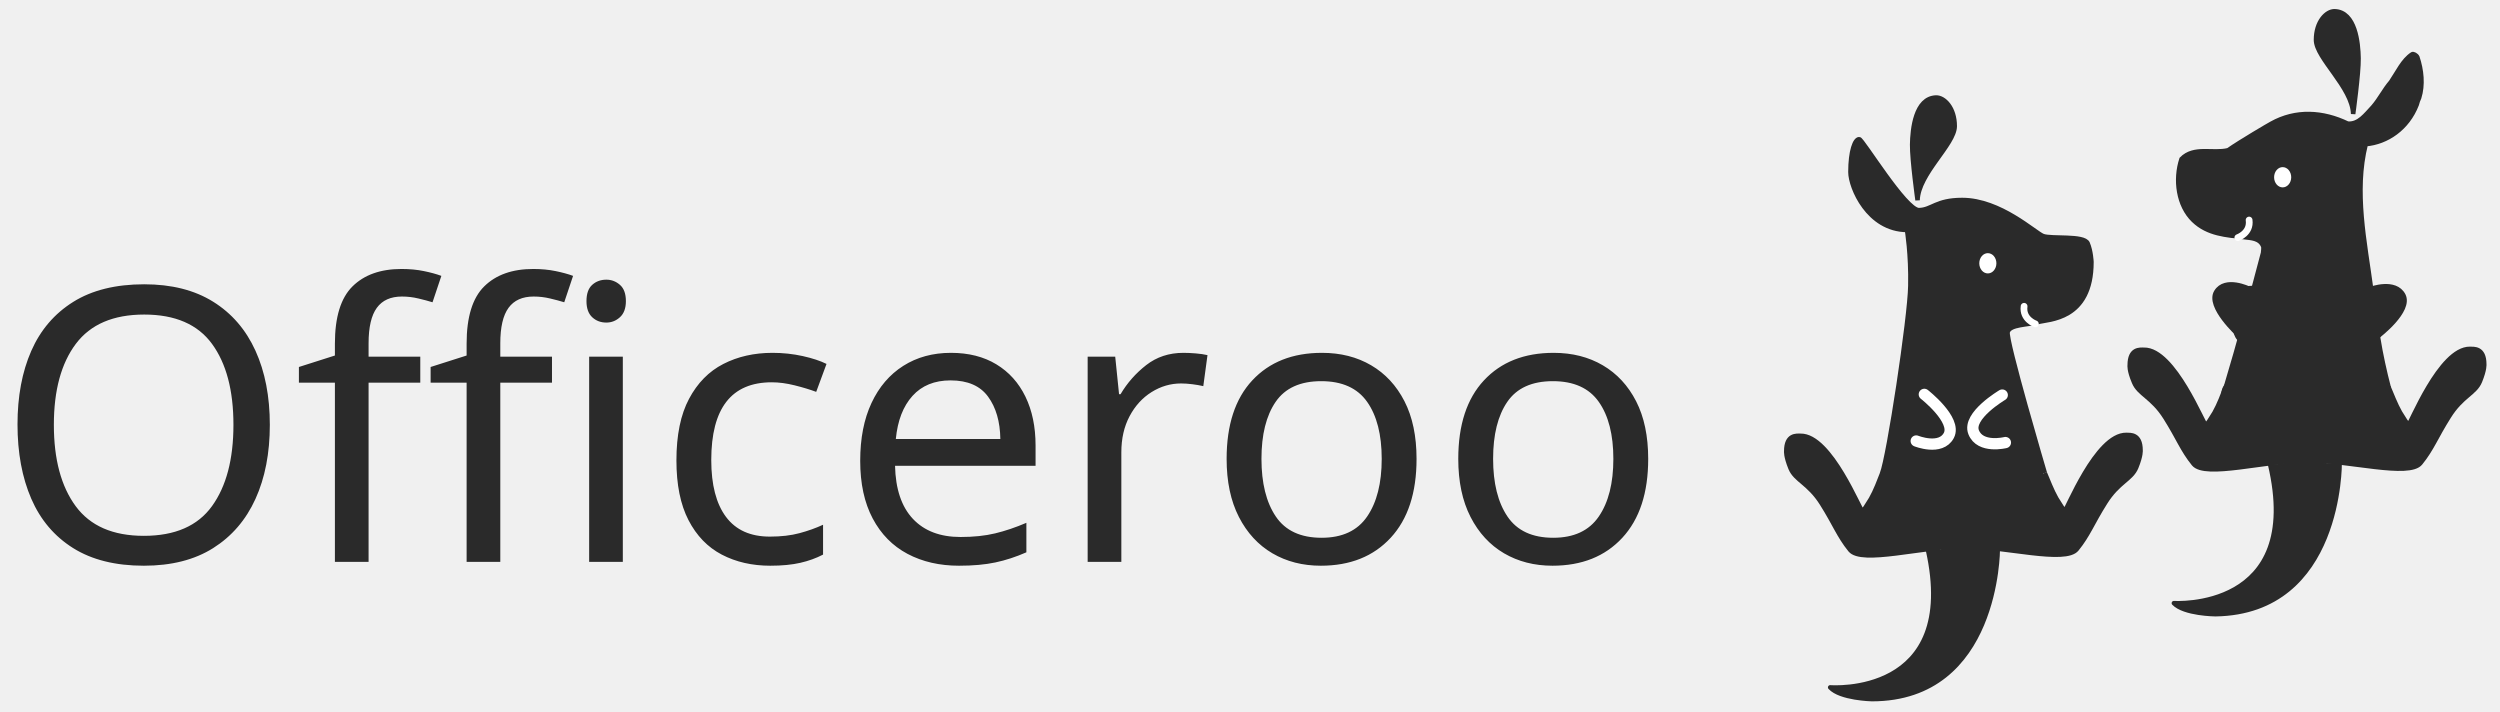
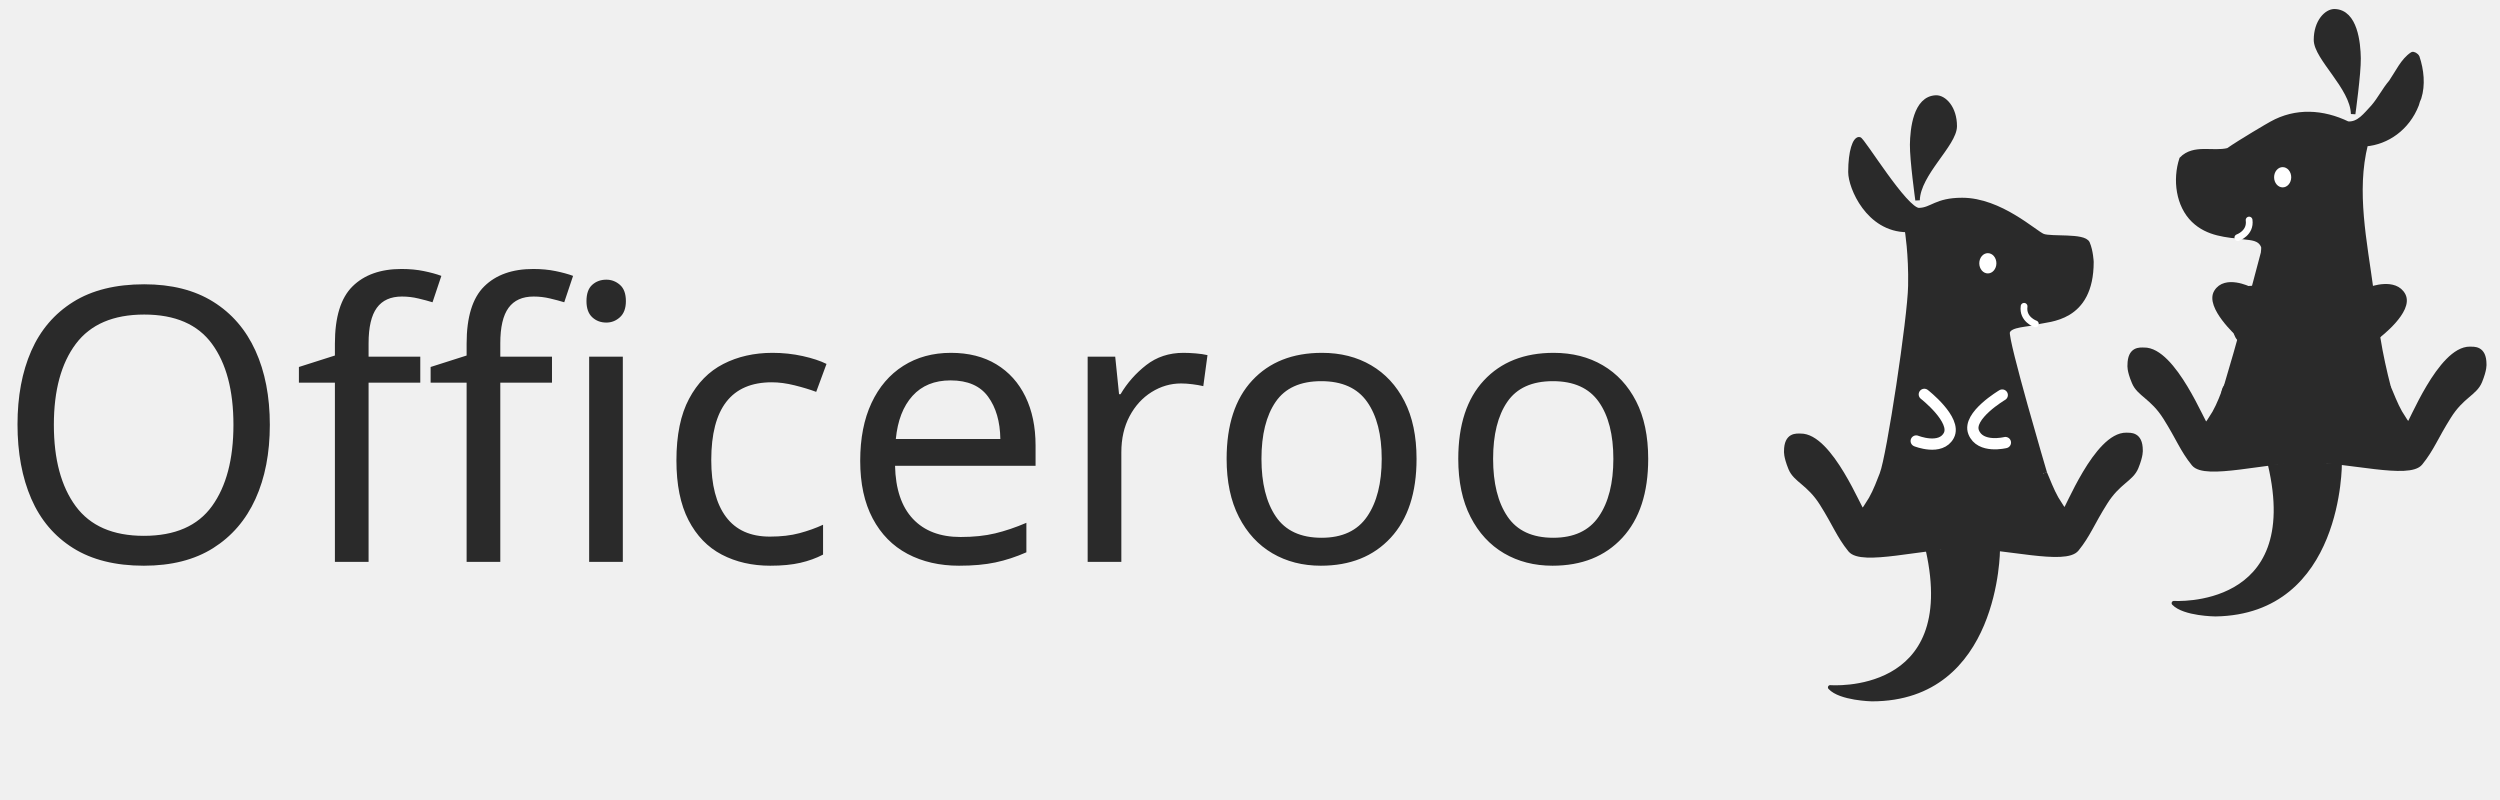
- <svg xmlns="http://www.w3.org/2000/svg" version="1.1" id="Layer_1" x="0px" y="0px" viewBox="0 0 1110 316" style="enable-background:new 0 0 1110 316;" xml:space="preserve">
+ <svg xmlns="http://www.w3.org/2000/svg" version="1.1" id="Layer_1" x="0px" y="0px" viewBox="0 0 1110 355" style="enable-background:new 0 0 1110 355;" xml:space="preserve">
  <style type="text/css">
	.st0{fill:#2A2A2A;}
	.st1{font-family:'Ubuntu-Bold';}
	.st2{font-size:170px;}
	.st3{fill:#2A2A2A;stroke:#2A2A2A;stroke-width:2;stroke-miterlimit:10;}
	.st4{fill:#2A2A2A;stroke:#2A2A2A;stroke-width:2;stroke-linecap:round;stroke-linejoin:round;stroke-miterlimit:10;}
	.st5{fill:#FFFFFF;stroke:#2A2A2A;stroke-miterlimit:10;}
	.st6{fill:#2A2A2A;stroke:#FFFFFF;stroke-width:5;stroke-linecap:round;stroke-linejoin:round;stroke-miterlimit:10;}
	.st7{fill:#2A2A2A;stroke:#FFFFFF;stroke-width:3;stroke-linecap:round;stroke-linejoin:round;stroke-miterlimit:10;}
	.st8{fill:#2A2A2A;stroke:#2A2A2A;stroke-width:2;stroke-linecap:round;stroke-miterlimit:10;}
	.st9{fill:#2A2A2A;stroke:#2A2A2A;stroke-miterlimit:10;}
</style>
  <text transform="matrix(1 0 0 1 -2.6025 249.4736)" class="st0 st1 st2">Officeroo</text>
  <path class="st3" d="M871.7,242.5c18.3,0,45.4,7.6,50.4,1.3c5.1-6.3,6.8-11.4,12.6-20.6c5.8-9.3,11.6-10.3,13.8-15.7  s1.9-7.6,1.9-7.6c0-7.4-4.7-6.7-6.3-6.8c-13.4-0.2-26.6,34.1-27.3,33.6c-0.8-0.5-1.7-2-3.8-5.4c-2-3.5-3.8-8.3-5.1-11.3" />
  <path class="st3" d="M871.9,242.5c-18.3,0.1-45.3,7.9-50.4,1.7c-5.1-6.3-6.8-11.4-12.6-20.6s-11.7-10.3-13.9-15.7  c-2.2-5.4-1.9-7.6-1.9-7.6c0-7.4,4.6-6.8,6.3-6.8c13.4-0.3,26.7,34,27.5,33.4c0.8-0.5,1.7-2,3.8-5.4c2-3.5,3.8-8.3,5-11.4" />
  <path id="Tail" class="st4" d="M887,244c0,0,0,66.4-55.9,66.4c0,0-14-0.3-18.5-5.2c0,0,58.1,4.7,43.4-61.1" />
  <path class="st3" d="M907.9,210c0,0-17.5-59.2-16.5-62.6s8.8-3.1,13.4-4.4c4.6-1.3,23.8-0.8,23.8-26.7c0,0-0.2-4.8-1.7-8.3  c-1.6-3.6-16.1-1.8-19.8-3.2c-3.6-1.4-19-16-35.9-16c-11.7,0-13.4,4.4-19.2,4.5c-6,0-25.1-31.5-26.5-31.5c-1.9,0-3.9,5.2-3.9,14.6  c0,6.8,7.9,25.6,25.1,25.7c0,0,1.8,10.8,1.5,24.8c-0.2,14-9.6,76-12.6,83.4" />
  <path class="st3" d="M851.4,88.9c0,0-2.5-18-2.4-24.7s1.4-20.6,10.6-20.9c3.6-0.1,8.3,4.6,8.3,12.7  C867.9,64.1,851.7,77.1,851.4,88.9z" />
  <ellipse class="st5" cx="882.6" cy="116.9" rx="4.3" ry="5" />
  <path class="st6" d="M854.4,175.1c0,0,14.5,11.3,10.9,18.2s-14.5,2.5-14.5,2.5" />
  <path class="st7" d="M903.7,143.8c0,0-5.8-2-5-7.8" />
  <g id="Bottom_1_">
    <path class="st3" d="M1024.3,204.3c18.3,0,45.4,7.6,50.4,1.3c5.1-6.3,6.8-11.4,12.6-20.6c5.8-9.3,11.6-10.3,13.8-15.7   c2.2-5.4,1.9-7.6,1.9-7.6c0-7.4-4.7-6.7-6.3-6.8c-13.4-0.2-26.6,34.1-27.3,33.6c-0.8-0.5-1.7-2-3.8-5.4c-2-3.5-3.8-8.3-5.1-11.3" />
    <path class="st3" d="M1024.4,204.3c-18.3,0.1-45.3,7.9-50.4,1.7c-5.1-6.3-6.8-11.4-12.6-20.6c-5.8-9.2-11.7-10.3-13.9-15.7   c-2.3-5.4-1.9-7.6-1.9-7.6c0-7.4,4.6-6.8,6.3-6.8c13.4-0.3,26.7,34,27.5,33.4c0.8-0.5,1.7-2,3.8-5.4c2-3.5,3.8-8.3,5-11.4" />
  </g>
  <path id="Tail_1_" class="st4" d="M1007.9,206.1c15.5,65.6-42.7,61.7-42.7,61.7c4.6,4.8,18.5,4.9,18.5,4.9  c55.8-0.9,55.1-67.2,55.1-67.2" />
  <path class="st8" d="M1055.9,150.1c1.2,7.4,2.8,14.7,4.7,22" />
  <path class="st3" d="M988.3,171.8c5.9-19.6,11.2-39.4,16.5-59.5c0-0.9,0.4-2.2,0-3.1c-1.5-3.5-5.3-3.5-8.3-3.9  c-7.9-0.9-16.2-1.3-22.6-7.5c-6.8-6.6-8.3-18-5.3-27.2c5.6-5.7,13.9-2.2,20.7-3.9c5.6-3.9,18.4-11.4,19.2-11.8  c10.9-6.1,22.9-5.3,33.9,0c4.9,0.4,7.9-3.9,11.3-7.5c3-3.5,4.9-7.5,7.9-11c3-4.4,5.3-9.6,9.4-12.3c0.4-0.4,1.9,0.4,2.3,1.3  c1.9,5.7,2.6,12.3,0.8,18c-0.4,0.9-0.8,1.8-1.1,3.1c-4.1,10.5-13.2,16.7-22.6,17.5c-5.3,21-0.4,43.4,2.4,64.4" />
  <path class="st3" d="M1044.8,50.6c0,0,2.5-18,2.4-24.7c-0.1-6.8-1.4-20.6-10.6-20.9c-3.6-0.1-8.3,4.6-8.3,12.7  S1044.5,38.8,1044.8,50.6z" />
  <ellipse class="st5" cx="1013.5" cy="78.7" rx="4.3" ry="5" />
  <path class="st3" d="M993.8,148.6c0,0-13.8-12.5-9.8-19c4-6.6,14.6-1.4,14.6-1.4" />
  <path class="st8" d="M1056,149.1c0,0,14.6-11.1,11.1-18c-3.6-6.9-14.5-2.8-14.5-2.8" />
  <path class="st7" d="M993.6,105.5c0,0,5.8-2,5-7.8" />
  <path class="st6" d="M889,175.4c0,0-15.6,9.2-12.7,16.5c2.9,7.4,14.1,4.6,14.1,4.6" />
  <g>
    <path class="st9" d="M844.2,218c4.1,1.2,8.4,2,12.7,2.3" />
    <g>
      <path class="st9" d="M843.8,219.4c4.3,1.3,8.7,2,13.1,2.3c1.9,0.1,1.9-2.9,0-3c-4.2-0.3-8.3-1-12.3-2.2    C842.7,216,841.9,218.9,843.8,219.4L843.8,219.4z" />
    </g>
  </g>
  <g>
    <path class="st9" d="M842.5,213.3c3,0.4,5.2,2.8,7.2,5c6.9,7.8,13.8,15.6,20.7,23.3c1.5-3.5,4.7-5.9,7.7-8.2   c7.9-6.1,15.2-12.8,22-20.1c-15.7,2.3-31.8,1.6-47.2-2.1c2.2,2.6,4.4,5.3,6.6,7.9c2.5,3,5.2,6.2,8.9,7.6s8.7,0.2,10.1-3.5" />
    <g>
      <path class="st9" d="M840.5,220.6c2.2,0.6,3.7,2.9,5.2,4.5c2.2,2.4,4.3,4.9,6.5,7.3c4.3,4.9,8.6,9.7,12.9,14.6    c3.1,3.5,9.7,2.6,11.8-1.5c2.6-5.2,9-8.5,13.3-12.2c5.3-4.6,10.4-9.4,15.2-14.6c5.5-5.9-0.2-13.5-7.3-12.5    c-14.4,2-29.1,1.2-43.3-2.1c-7.6-1.8-12,6.9-7.3,12.5c5.2,6.2,10.1,14,17.9,17.1c7.1,2.8,15.9,0.5,19.5-6.5    c4.4-8.6-8.5-16.2-13-7.6c-0.2,0.3,0.5,0.4-0.5,0.4c-1.7-0.1-3.3-2.1-4.3-3.2c-3.2-3.4-6.1-7.2-9-10.7c-2.4,4.2-4.9,8.4-7.3,12.5    c17,4,34,4.5,51.2,2.1c-2.4-4.2-4.9-8.4-7.3-12.5c-5.2,5.6-10.7,10.8-16.5,15.7c-5.2,4.3-11.2,7.9-14.3,14.1    c3.9-0.5,7.9-1,11.8-1.5c-5.2-5.8-10.4-11.7-15.5-17.5c-4.5-5.1-8.7-11-15.7-12.8C835.1,203.8,831.1,218.2,840.5,220.6    L840.5,220.6z" />
    </g>
  </g>
  <g>
    <path class="st9" d="M876.3,241.2" />
    <g>
      <path class="st9" d="M876.3,248.7c9.7,0,9.7-15,0-15S866.6,248.7,876.3,248.7L876.3,248.7z" />
    </g>
  </g>
  <g>
    <path class="st9" d="M999.7,134.9" />
    <g>
      <path class="st9" d="M999.7,142.4c9.7,0,9.7-15,0-15C990.1,127.4,990,142.4,999.7,142.4L999.7,142.4z" />
    </g>
  </g>
  <g>
    <path class="st9" d="M999.2,145.5" />
    <g>
      <path class="st9" d="M999.2,153c9.7,0,9.7-15,0-15S989.5,153,999.2,153L999.2,153z" />
    </g>
  </g>
  <g>
    <path class="st9" d="M1050.1,145.5" />
    <g>
      <path class="st9" d="M1050.1,153c9.7,0,9.7-15,0-15S1040.4,153,1050.1,153L1050.1,153z" />
    </g>
  </g>
  <g>
    <path class="st9" d="M1050.4,135.7c-16.2,7.4-30.9,18-43,31.1c-3.7,4-7.7,8.4-13.1,8.8c1.2-1.7,2.4-3.4,3.6-5.2   c-0.1,4,2.4,7.5,4.7,10.8c6.3,8.5,12.8,17.3,21.6,23.2c5.2-7.8,11.8-14.6,19.5-20c3.1-2.2,6.6-4.4,7.9-7.9c1.2-3,0.5-6.4-0.1-9.6   c-0.9-4.2-1.7-8.4-2.6-12.5c-0.3-1.7-1.1-3.7-2.8-3.8c-0.7,0-1.3,0.3-1.9,0.6c-11.1,6.2-21.6,13.6-31.3,21.9   c-1.2,1-2.4,2.2-2.5,3.7c-0.1,1.2,0.5,2.4,1.2,3.4c2,3.2,4.4,6.1,7.2,8.6c0.6,0.5,1.2,1.1,2,1.2c1.7,0.3,3-1.4,3.9-2.9   c4.2-6.5,10-12,16.7-15.9c2.4-1.4,5.4-4,3.9-6.4c-1.4-2.3-4.9-1-7.1,0.5c-6.4,4.4-12.8,8.7-19.2,13.1" />
    <g>
      <path class="st9" d="M1046.6,129.2c-10.5,4.8-20.2,10.9-29.2,18.1c-4.4,3.5-8.5,7.2-12.4,11.1c-2.6,2.6-6.6,9.1-10.6,9.6    c2.2,3.8,4.3,7.5,6.5,11.3c1.2-1.7,2.4-3.4,3.6-5.2c-4.7-1.3-9.3-2.5-14-3.8c0.5,8.8,6.2,15.3,11.4,22c5.4,7,11.3,13.3,18.6,18.4    c3.5,2.4,8.1,0.4,10.3-2.7c4.7-6.9,10.6-12.9,17.4-17.7c7.2-5.1,12.5-10.8,11.5-20.3c-0.5-4.5-1.6-8.9-2.5-13.3    c-0.8-4-1.4-8.1-4.4-11c-7.1-6.9-17,1.4-23.2,5.5c-7.7,5-16,10.5-22.4,17c-7.4,7.5-2.8,15.6,3,22.3c2.5,2.9,5.7,6.2,9.7,6.7    c4.8,0.6,8.3-2.2,11-5.9c2.2-3.1,4.4-5.9,7.2-8.5c3.1-2.8,6.7-4.6,9.9-7.2c3.7-3,6.2-7.4,4.8-12.3c-1.3-4.5-5.5-7.4-10.1-7.3    c-5,0.1-9.1,3.4-13,6c-4.8,3.3-9.6,6.5-14.4,9.8c-7.9,5.4-0.4,18.4,7.6,13c4-2.7,8-5.4,12-8.2c2.1-1.4,6.5-5.7,8.9-5.5    c-1.3-0.3-2.5-0.7-3.8-1c-0.5-0.7-0.9-1.4-1.4-2.1c0-1.3,0-2.7,0-4c-0.2,0.9-3.9,2.6-4.8,3.2c-2.2,1.6-4.3,3.3-6.3,5.1    c-1.7,1.6-3.3,3.3-4.8,5.1c-1.1,1.3-2.9,5-4.4,5.9c1.3-0.3,2.5-0.7,3.8-1c2.4,1.6,2.7,1.6,0.9,0c-0.8-0.8-1.5-1.5-2.2-2.3    c-0.2-0.2-2.9-3.4-2.7-3.7c-0.3,2.4,0.2,2.6,1.6,0.8c0.9-0.8,1.9-1.6,2.8-2.3c1.6-1.3,3.3-2.6,4.9-3.9c3.4-2.5,6.9-5,10.5-7.3    c2.9-1.9,7-5.3,10.3-6c-1.3,0-2.7,0-4,0c-0.9-0.8-1.8-1.7-2.7-2.5c0.2,0.6,0.3,1.3,0.4,1.9c0.1,1.2,0.5,2.4,0.7,3.6    c0.5,2.7,1.1,5.4,1.6,8.1c0.4,2,0.9,3.9-0.2,5.7c-1,1.5-3.3,2.7-4.8,3.7c-8.5,6.1-15.6,13.5-21.5,22.2c3.4-0.9,6.8-1.8,10.3-2.7    c-5.2-3.6-9.5-8.4-13.4-13.3c-2.9-3.6-8.9-9.4-9.2-14.2c-0.4-7.7-9.7-9.9-14-3.8c-1.2,1.7-2.4,3.4-3.6,5.2c-3,4.3,0.9,12,6.5,11.3    c12.7-1.6,19.5-13,28.5-20.8c9.4-8.2,20-14.8,31.3-20C1062.9,138.2,1055.3,125.2,1046.6,129.2L1046.6,129.2z" />
    </g>
  </g>
</svg>
